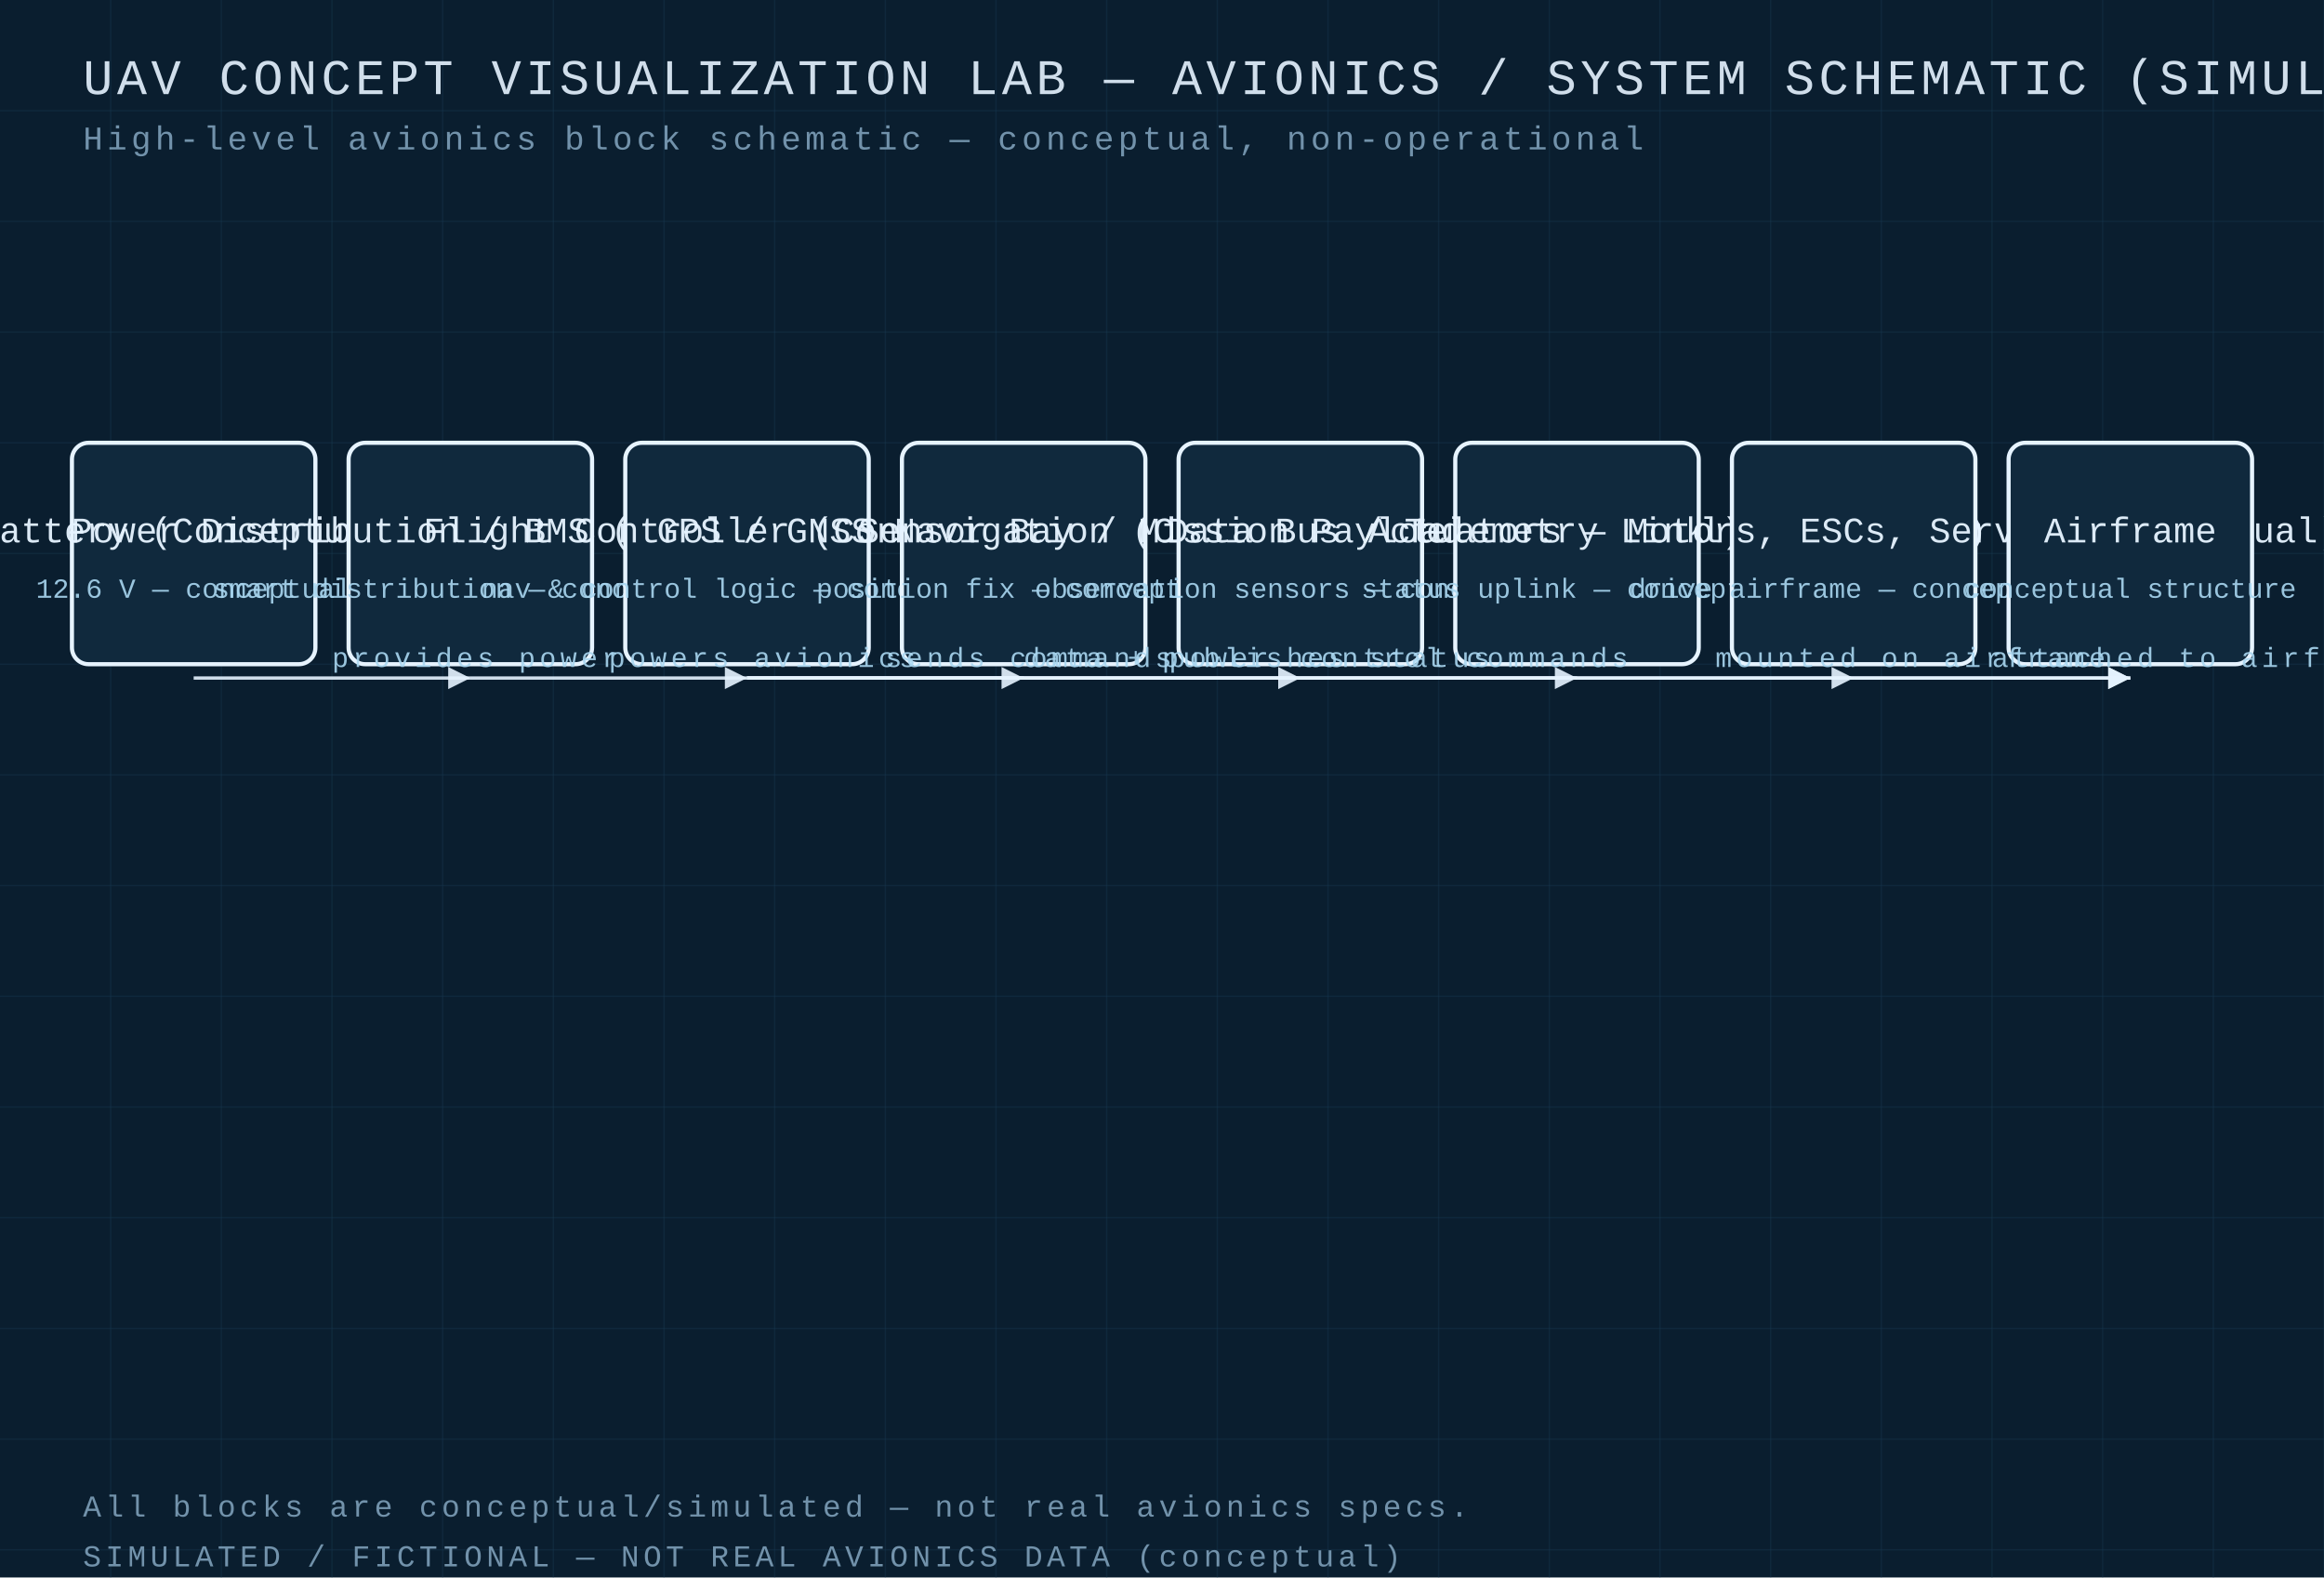
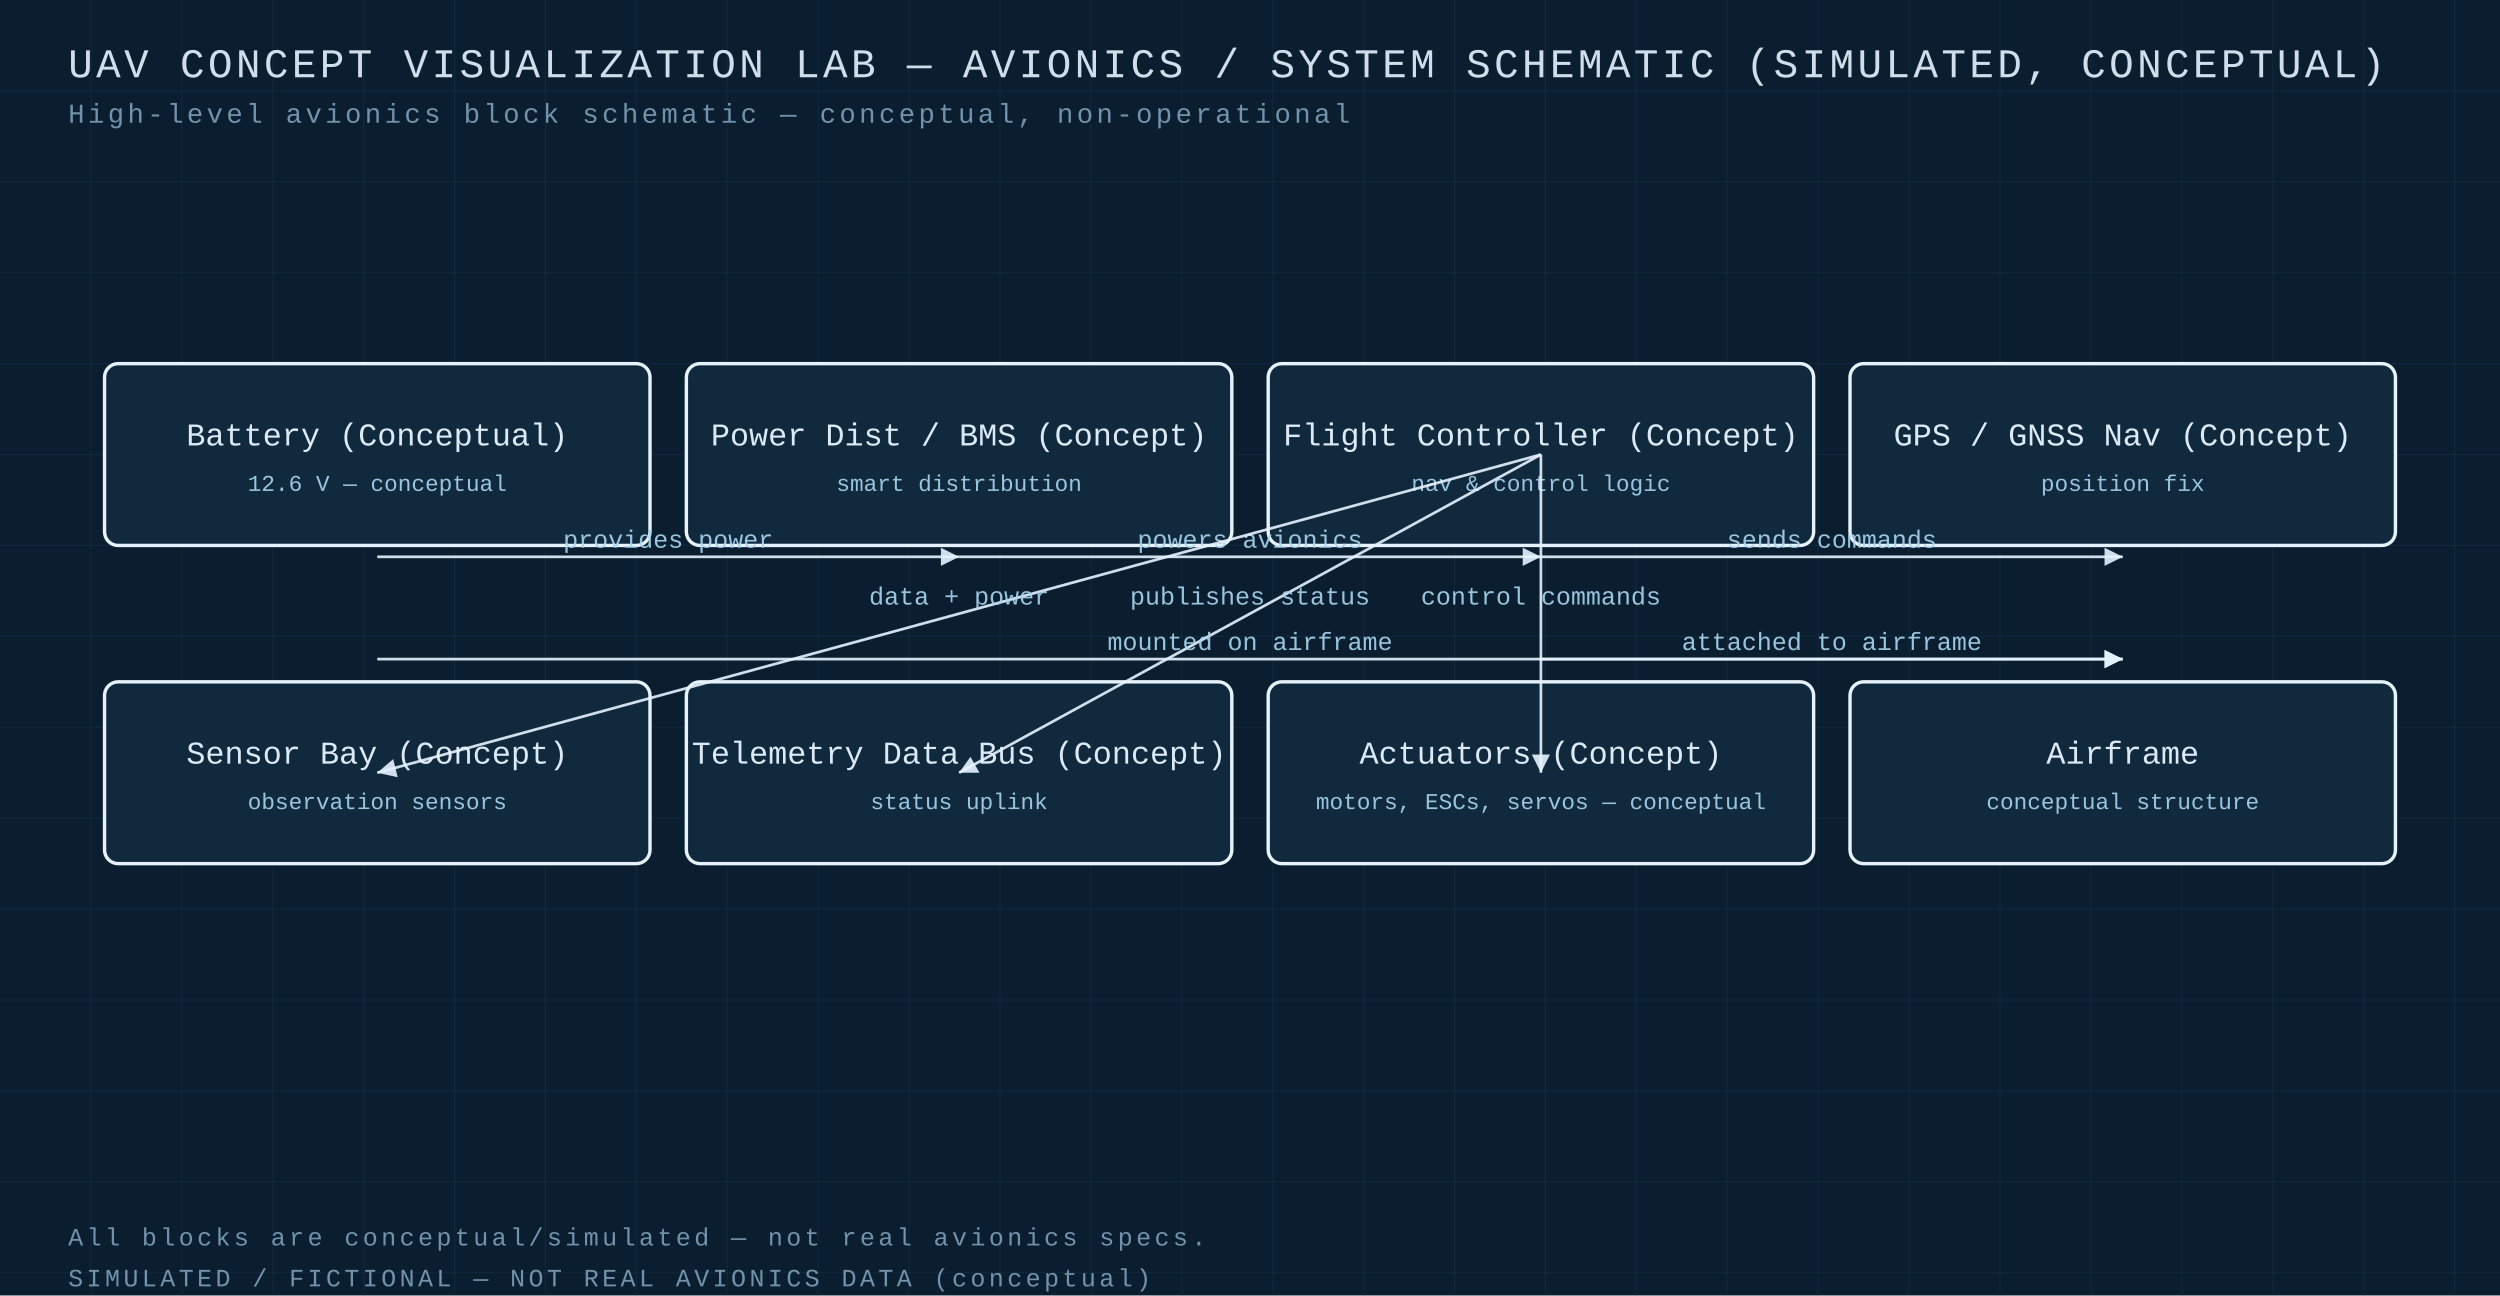
- <svg xmlns="http://www.w3.org/2000/svg" width="840" height="570" viewBox="0 0 840 570">
-   <rect width="840" height="570" fill="#0A1E2F" />
+ <svg xmlns="http://www.w3.org/2000/svg" width="1100" height="570" viewBox="0 0 1100 570">
+   <rect width="1100" height="570" fill="#0A1E2F" />
  <line x1="40" y1="0" x2="40" y2="570" stroke="#173A52" stroke-width="0.5" opacity="0.35" />
  <line x1="80" y1="0" x2="80" y2="570" stroke="#173A52" stroke-width="0.5" opacity="0.35" />
  <line x1="120" y1="0" x2="120" y2="570" stroke="#173A52" stroke-width="0.5" opacity="0.35" />
  <line x1="160" y1="0" x2="160" y2="570" stroke="#173A52" stroke-width="0.5" opacity="0.35" />
  <line x1="200" y1="0" x2="200" y2="570" stroke="#173A52" stroke-width="0.5" opacity="0.35" />
  <line x1="240" y1="0" x2="240" y2="570" stroke="#173A52" stroke-width="0.5" opacity="0.35" />
  <line x1="280" y1="0" x2="280" y2="570" stroke="#173A52" stroke-width="0.5" opacity="0.35" />
  <line x1="320" y1="0" x2="320" y2="570" stroke="#173A52" stroke-width="0.5" opacity="0.35" />
  <line x1="360" y1="0" x2="360" y2="570" stroke="#173A52" stroke-width="0.5" opacity="0.35" />
  <line x1="400" y1="0" x2="400" y2="570" stroke="#173A52" stroke-width="0.5" opacity="0.35" />
  <line x1="440" y1="0" x2="440" y2="570" stroke="#173A52" stroke-width="0.5" opacity="0.35" />
  <line x1="480" y1="0" x2="480" y2="570" stroke="#173A52" stroke-width="0.5" opacity="0.35" />
  <line x1="520" y1="0" x2="520" y2="570" stroke="#173A52" stroke-width="0.5" opacity="0.35" />
  <line x1="560" y1="0" x2="560" y2="570" stroke="#173A52" stroke-width="0.5" opacity="0.35" />
  <line x1="600" y1="0" x2="600" y2="570" stroke="#173A52" stroke-width="0.5" opacity="0.35" />
  <line x1="640" y1="0" x2="640" y2="570" stroke="#173A52" stroke-width="0.5" opacity="0.35" />
  <line x1="680" y1="0" x2="680" y2="570" stroke="#173A52" stroke-width="0.5" opacity="0.35" />
  <line x1="720" y1="0" x2="720" y2="570" stroke="#173A52" stroke-width="0.5" opacity="0.35" />
  <line x1="760" y1="0" x2="760" y2="570" stroke="#173A52" stroke-width="0.5" opacity="0.35" />
  <line x1="800" y1="0" x2="800" y2="570" stroke="#173A52" stroke-width="0.5" opacity="0.35" />
  <line x1="840" y1="0" x2="840" y2="570" stroke="#173A52" stroke-width="0.5" opacity="0.35" />
-   <line x1="0" y1="40" x2="840" y2="40" stroke="#173A52" stroke-width="0.5" opacity="0.35" />
-   <line x1="0" y1="80" x2="840" y2="80" stroke="#173A52" stroke-width="0.5" opacity="0.35" />
-   <line x1="0" y1="120" x2="840" y2="120" stroke="#173A52" stroke-width="0.5" opacity="0.35" />
-   <line x1="0" y1="160" x2="840" y2="160" stroke="#173A52" stroke-width="0.5" opacity="0.35" />
-   <line x1="0" y1="200" x2="840" y2="200" stroke="#173A52" stroke-width="0.5" opacity="0.35" />
-   <line x1="0" y1="240" x2="840" y2="240" stroke="#173A52" stroke-width="0.5" opacity="0.35" />
-   <line x1="0" y1="280" x2="840" y2="280" stroke="#173A52" stroke-width="0.5" opacity="0.35" />
-   <line x1="0" y1="320" x2="840" y2="320" stroke="#173A52" stroke-width="0.5" opacity="0.35" />
-   <line x1="0" y1="360" x2="840" y2="360" stroke="#173A52" stroke-width="0.5" opacity="0.35" />
-   <line x1="0" y1="400" x2="840" y2="400" stroke="#173A52" stroke-width="0.5" opacity="0.35" />
-   <line x1="0" y1="440" x2="840" y2="440" stroke="#173A52" stroke-width="0.5" opacity="0.35" />
-   <line x1="0" y1="480" x2="840" y2="480" stroke="#173A52" stroke-width="0.5" opacity="0.35" />
-   <line x1="0" y1="520" x2="840" y2="520" stroke="#173A52" stroke-width="0.5" opacity="0.35" />
-   <line x1="0" y1="560" x2="840" y2="560" stroke="#173A52" stroke-width="0.5" opacity="0.35" />
+   <line x1="880" y1="0" x2="880" y2="570" stroke="#173A52" stroke-width="0.5" opacity="0.35" />
+   <line x1="920" y1="0" x2="920" y2="570" stroke="#173A52" stroke-width="0.5" opacity="0.35" />
+   <line x1="960" y1="0" x2="960" y2="570" stroke="#173A52" stroke-width="0.5" opacity="0.35" />
+   <line x1="1000" y1="0" x2="1000" y2="570" stroke="#173A52" stroke-width="0.5" opacity="0.35" />
+   <line x1="1040" y1="0" x2="1040" y2="570" stroke="#173A52" stroke-width="0.5" opacity="0.35" />
+   <line x1="1080" y1="0" x2="1080" y2="570" stroke="#173A52" stroke-width="0.5" opacity="0.35" />
+   <line x1="0" y1="40" x2="1100" y2="40" stroke="#173A52" stroke-width="0.5" opacity="0.35" />
+   <line x1="0" y1="80" x2="1100" y2="80" stroke="#173A52" stroke-width="0.5" opacity="0.35" />
+   <line x1="0" y1="120" x2="1100" y2="120" stroke="#173A52" stroke-width="0.5" opacity="0.35" />
+   <line x1="0" y1="160" x2="1100" y2="160" stroke="#173A52" stroke-width="0.5" opacity="0.35" />
+   <line x1="0" y1="200" x2="1100" y2="200" stroke="#173A52" stroke-width="0.5" opacity="0.35" />
+   <line x1="0" y1="240" x2="1100" y2="240" stroke="#173A52" stroke-width="0.5" opacity="0.35" />
+   <line x1="0" y1="280" x2="1100" y2="280" stroke="#173A52" stroke-width="0.5" opacity="0.35" />
+   <line x1="0" y1="320" x2="1100" y2="320" stroke="#173A52" stroke-width="0.5" opacity="0.35" />
+   <line x1="0" y1="360" x2="1100" y2="360" stroke="#173A52" stroke-width="0.5" opacity="0.35" />
+   <line x1="0" y1="400" x2="1100" y2="400" stroke="#173A52" stroke-width="0.5" opacity="0.35" />
+   <line x1="0" y1="440" x2="1100" y2="440" stroke="#173A52" stroke-width="0.5" opacity="0.35" />
+   <line x1="0" y1="480" x2="1100" y2="480" stroke="#173A52" stroke-width="0.5" opacity="0.35" />
+   <line x1="0" y1="520" x2="1100" y2="520" stroke="#173A52" stroke-width="0.5" opacity="0.35" />
+   <line x1="0" y1="560" x2="1100" y2="560" stroke="#173A52" stroke-width="0.5" opacity="0.35" />
  <text x="30" y="34" font-family="Consolas, 'Courier New', monospace" font-size="18" fill="#E6F3FF" opacity="0.9" letter-spacing="1.5">UAV CONCEPT VISUALIZATION LAB — AVIONICS / SYSTEM SCHEMATIC (SIMULATED, CONCEPTUAL)</text>
  <text x="30" y="54" font-family="Consolas, 'Courier New', monospace" font-size="12" fill="#7D9FB8" opacity="0.9" letter-spacing="1.5">High-level avionics block schematic — conceptual, non-operational</text>
-   <rect x="26" y="160" width="88" height="80" rx="6" stroke="#E6F3FF" stroke-width="1.5" fill="#10293D" />
-   <text x="70.0" y="196.0" text-anchor="middle" font-family="Consolas, 'Courier New', monospace" font-size="13" fill="#E6F3FF" opacity="0.95">Battery (Conceptual)</text>
-   <text x="70.0" y="216.0" text-anchor="middle" font-family="Consolas, 'Courier New', monospace" font-size="10" fill="#A8D6F0" opacity="0.9">12.6 V — conceptual</text>
-   <rect x="126" y="160" width="88" height="80" rx="6" stroke="#E6F3FF" stroke-width="1.5" fill="#10293D" />
-   <text x="170.0" y="196.0" text-anchor="middle" font-family="Consolas, 'Courier New', monospace" font-size="13" fill="#E6F3FF" opacity="0.95">Power Distribution / BMS (Conceptual)</text>
-   <text x="170.0" y="216.0" text-anchor="middle" font-family="Consolas, 'Courier New', monospace" font-size="10" fill="#A8D6F0" opacity="0.9">smart distribution — conceptual</text>
-   <rect x="226" y="160" width="88" height="80" rx="6" stroke="#E6F3FF" stroke-width="1.5" fill="#10293D" />
-   <text x="270.0" y="196.0" text-anchor="middle" font-family="Consolas, 'Courier New', monospace" font-size="13" fill="#E6F3FF" opacity="0.95">Flight Controller (Conceptual)</text>
-   <text x="270.0" y="216.0" text-anchor="middle" font-family="Consolas, 'Courier New', monospace" font-size="10" fill="#A8D6F0" opacity="0.9">nav &amp; control logic — conceptual</text>
-   <rect x="326" y="160" width="88" height="80" rx="6" stroke="#E6F3FF" stroke-width="1.5" fill="#10293D" />
-   <text x="370.0" y="196.0" text-anchor="middle" font-family="Consolas, 'Courier New', monospace" font-size="13" fill="#E6F3FF" opacity="0.95">GPS / GNSS Navigation (Conceptual)</text>
-   <text x="370.0" y="216.0" text-anchor="middle" font-family="Consolas, 'Courier New', monospace" font-size="10" fill="#A8D6F0" opacity="0.9">position fix — conceptual</text>
-   <rect x="426" y="160" width="88" height="80" rx="6" stroke="#E6F3FF" stroke-width="1.5" fill="#10293D" />
-   <text x="470.0" y="196.0" text-anchor="middle" font-family="Consolas, 'Courier New', monospace" font-size="13" fill="#E6F3FF" opacity="0.95">Sensor Bay / Mission Payload (Conceptual)</text>
-   <text x="470.0" y="216.0" text-anchor="middle" font-family="Consolas, 'Courier New', monospace" font-size="10" fill="#A8D6F0" opacity="0.9">observation sensors — conceptual</text>
-   <rect x="526" y="160" width="88" height="80" rx="6" stroke="#E6F3FF" stroke-width="1.5" fill="#10293D" />
-   <text x="570.0" y="196.0" text-anchor="middle" font-family="Consolas, 'Courier New', monospace" font-size="13" fill="#E6F3FF" opacity="0.95">Data Bus / Telemetry Link (Conceptual)</text>
-   <text x="570.0" y="216.0" text-anchor="middle" font-family="Consolas, 'Courier New', monospace" font-size="10" fill="#A8D6F0" opacity="0.9">status uplink — conceptual</text>
-   <rect x="626" y="160" width="88" height="80" rx="6" stroke="#E6F3FF" stroke-width="1.5" fill="#10293D" />
-   <text x="670.0" y="196.0" text-anchor="middle" font-family="Consolas, 'Courier New', monospace" font-size="13" fill="#E6F3FF" opacity="0.95">Actuators — Motors, ESCs, Servos (Conceptual)</text>
-   <text x="670.0" y="216.0" text-anchor="middle" font-family="Consolas, 'Courier New', monospace" font-size="10" fill="#A8D6F0" opacity="0.9">drive airframe — conceptual</text>
-   <rect x="726" y="160" width="88" height="80" rx="6" stroke="#E6F3FF" stroke-width="1.5" fill="#10293D" />
-   <text x="770.0" y="196.0" text-anchor="middle" font-family="Consolas, 'Courier New', monospace" font-size="13" fill="#E6F3FF" opacity="0.95">Airframe</text>
-   <text x="770.0" y="216.0" text-anchor="middle" font-family="Consolas, 'Courier New', monospace" font-size="10" fill="#A8D6F0" opacity="0.9">conceptual structure</text>
-   <line x1="70" y1="245" x2="170" y2="245" stroke="#E6F3FF" stroke-width="1.2" opacity="0.9" />
-   <polygon points="170,245 162,241 162,249" fill="#E6F3FF" opacity="0.9" />
-   <text x="120.0" y="241.0" font-family="Consolas, 'Courier New', monospace" font-size="10" fill="#A8D6F0" opacity="0.9" letter-spacing="1.5">provides power</text>
-   <line x1="170" y1="245" x2="270" y2="245" stroke="#E6F3FF" stroke-width="1.2" opacity="0.9" />
-   <polygon points="270,245 262,241 262,249" fill="#E6F3FF" opacity="0.9" />
-   <text x="220.0" y="241.0" font-family="Consolas, 'Courier New', monospace" font-size="10" fill="#A8D6F0" opacity="0.9" letter-spacing="1.5">powers avionics</text>
-   <line x1="270" y1="245" x2="370" y2="245" stroke="#E6F3FF" stroke-width="1.2" opacity="0.9" />
-   <polygon points="370,245 362,241 362,249" fill="#E6F3FF" opacity="0.9" />
-   <text x="320.0" y="241.0" font-family="Consolas, 'Courier New', monospace" font-size="10" fill="#A8D6F0" opacity="0.9" letter-spacing="1.5">sends commands</text>
-   <line x1="270" y1="245" x2="470" y2="245" stroke="#E6F3FF" stroke-width="1.2" opacity="0.9" />
-   <polygon points="470,245 462,241 462,249" fill="#E6F3FF" opacity="0.9" />
-   <text x="370.0" y="241.0" font-family="Consolas, 'Courier New', monospace" font-size="10" fill="#A8D6F0" opacity="0.9" letter-spacing="1.5">data + power</text>
-   <line x1="270" y1="245" x2="570" y2="245" stroke="#E6F3FF" stroke-width="1.2" opacity="0.9" />
-   <polygon points="570,245 562,241 562,249" fill="#E6F3FF" opacity="0.9" />
-   <text x="420.0" y="241.0" font-family="Consolas, 'Courier New', monospace" font-size="10" fill="#A8D6F0" opacity="0.9" letter-spacing="1.5">publishes status</text>
-   <line x1="270" y1="245" x2="670" y2="245" stroke="#E6F3FF" stroke-width="1.2" opacity="0.9" />
-   <polygon points="670,245 662,241 662,249" fill="#E6F3FF" opacity="0.9" />
-   <text x="470.0" y="241.0" font-family="Consolas, 'Courier New', monospace" font-size="10" fill="#A8D6F0" opacity="0.9" letter-spacing="1.5">control commands</text>
-   <line x1="670" y1="245" x2="770" y2="245" stroke="#E6F3FF" stroke-width="1.2" opacity="0.9" />
-   <polygon points="770,245 762,241 762,249" fill="#E6F3FF" opacity="0.9" />
-   <text x="720.0" y="241.0" font-family="Consolas, 'Courier New', monospace" font-size="10" fill="#A8D6F0" opacity="0.9" letter-spacing="1.5">attached to airframe</text>
-   <line x1="470" y1="245" x2="770" y2="245" stroke="#E6F3FF" stroke-width="1.2" opacity="0.9" />
-   <polygon points="770,245 762,241 762,249" fill="#E6F3FF" opacity="0.9" />
-   <text x="620.0" y="241.0" font-family="Consolas, 'Courier New', monospace" font-size="10" fill="#A8D6F0" opacity="0.9" letter-spacing="1.5">mounted on airframe</text>
+   <rect x="46" y="160" width="240" height="80" rx="6" stroke="#E6F3FF" stroke-width="1.5" fill="#10293D" />
+   <text x="166.0" y="196.0" text-anchor="middle" font-family="Consolas, 'Courier New', monospace" font-size="14" fill="#E6F3FF" opacity="0.95">Battery (Conceptual)</text>
+   <text x="166.0" y="216.0" text-anchor="middle" font-family="Consolas, 'Courier New', monospace" font-size="10" fill="#A8D6F0" opacity="0.9">12.6 V — conceptual</text>
+   <rect x="302" y="160" width="240" height="80" rx="6" stroke="#E6F3FF" stroke-width="1.5" fill="#10293D" />
+   <text x="422.0" y="196.0" text-anchor="middle" font-family="Consolas, 'Courier New', monospace" font-size="14" fill="#E6F3FF" opacity="0.95">Power Dist / BMS (Concept)</text>
+   <text x="422.0" y="216.0" text-anchor="middle" font-family="Consolas, 'Courier New', monospace" font-size="10" fill="#A8D6F0" opacity="0.9">smart distribution</text>
+   <rect x="558" y="160" width="240" height="80" rx="6" stroke="#E6F3FF" stroke-width="1.5" fill="#10293D" />
+   <text x="678.0" y="196.0" text-anchor="middle" font-family="Consolas, 'Courier New', monospace" font-size="14" fill="#E6F3FF" opacity="0.95">Flight Controller (Concept)</text>
+   <text x="678.0" y="216.0" text-anchor="middle" font-family="Consolas, 'Courier New', monospace" font-size="10" fill="#A8D6F0" opacity="0.9">nav &amp; control logic</text>
+   <rect x="814" y="160" width="240" height="80" rx="6" stroke="#E6F3FF" stroke-width="1.5" fill="#10293D" />
+   <text x="934.0" y="196.0" text-anchor="middle" font-family="Consolas, 'Courier New', monospace" font-size="14" fill="#E6F3FF" opacity="0.95">GPS / GNSS Nav (Concept)</text>
+   <text x="934.0" y="216.0" text-anchor="middle" font-family="Consolas, 'Courier New', monospace" font-size="10" fill="#A8D6F0" opacity="0.9">position fix</text>
+   <rect x="46" y="300" width="240" height="80" rx="6" stroke="#E6F3FF" stroke-width="1.5" fill="#10293D" />
+   <text x="166.0" y="336.0" text-anchor="middle" font-family="Consolas, 'Courier New', monospace" font-size="14" fill="#E6F3FF" opacity="0.95">Sensor Bay (Concept)</text>
+   <text x="166.0" y="356.0" text-anchor="middle" font-family="Consolas, 'Courier New', monospace" font-size="10" fill="#A8D6F0" opacity="0.9">observation sensors</text>
+   <rect x="302" y="300" width="240" height="80" rx="6" stroke="#E6F3FF" stroke-width="1.5" fill="#10293D" />
+   <text x="422.0" y="336.0" text-anchor="middle" font-family="Consolas, 'Courier New', monospace" font-size="14" fill="#E6F3FF" opacity="0.95">Telemetry Data Bus (Concept)</text>
+   <text x="422.0" y="356.0" text-anchor="middle" font-family="Consolas, 'Courier New', monospace" font-size="10" fill="#A8D6F0" opacity="0.9">status uplink</text>
+   <rect x="558" y="300" width="240" height="80" rx="6" stroke="#E6F3FF" stroke-width="1.5" fill="#10293D" />
+   <text x="678.0" y="336.0" text-anchor="middle" font-family="Consolas, 'Courier New', monospace" font-size="14" fill="#E6F3FF" opacity="0.95">Actuators (Concept)</text>
+   <text x="678.0" y="356.0" text-anchor="middle" font-family="Consolas, 'Courier New', monospace" font-size="10" fill="#A8D6F0" opacity="0.9">motors, ESCs, servos — conceptual</text>
+   <rect x="814" y="300" width="240" height="80" rx="6" stroke="#E6F3FF" stroke-width="1.5" fill="#10293D" />
+   <text x="934.0" y="336.0" text-anchor="middle" font-family="Consolas, 'Courier New', monospace" font-size="14" fill="#E6F3FF" opacity="0.95">Airframe</text>
+   <text x="934.0" y="356.0" text-anchor="middle" font-family="Consolas, 'Courier New', monospace" font-size="10" fill="#A8D6F0" opacity="0.9">conceptual structure</text>
+   <line x1="166.0" y1="245" x2="422.0" y2="245" stroke="#E6F3FF" stroke-width="1.2" opacity="0.9" />
+   <polygon points="422.0,245 414,249 414,241" fill="#E6F3FF" opacity="0.9" />
+   <text x="294" y="241" text-anchor="middle" font-family="Consolas, 'Courier New', monospace" font-size="11" fill="#A8D6F0" opacity="0.9">provides power</text>
+   <line x1="422.0" y1="245" x2="678.0" y2="245" stroke="#E6F3FF" stroke-width="1.2" opacity="0.9" />
+   <polygon points="678.0,245 670,249 670,241" fill="#E6F3FF" opacity="0.9" />
+   <text x="550" y="241" text-anchor="middle" font-family="Consolas, 'Courier New', monospace" font-size="11" fill="#A8D6F0" opacity="0.9">powers avionics</text>
+   <line x1="678.0" y1="245" x2="934.0" y2="245" stroke="#E6F3FF" stroke-width="1.2" opacity="0.9" />
+   <polygon points="934.0,245 926,249 926,241" fill="#E6F3FF" opacity="0.9" />
+   <text x="806" y="241" text-anchor="middle" font-family="Consolas, 'Courier New', monospace" font-size="11" fill="#A8D6F0" opacity="0.9">sends commands</text>
+   <line x1="678.0" y1="200" x2="166.0" y2="340" stroke="#E6F3FF" stroke-width="1.2" opacity="0.9" />
+   <polygon points="166.0,340 173,334 175,342" fill="#E6F3FF" opacity="0.9" />
+   <text x="422" y="266" text-anchor="middle" font-family="Consolas, 'Courier New', monospace" font-size="11" fill="#A8D6F0" opacity="0.9">data + power</text>
+   <line x1="678.0" y1="200" x2="422.0" y2="340" stroke="#E6F3FF" stroke-width="1.2" opacity="0.9" />
+   <polygon points="422.0,340 427,333 431,340" fill="#E6F3FF" opacity="0.9" />
+   <text x="550" y="266" text-anchor="middle" font-family="Consolas, 'Courier New', monospace" font-size="11" fill="#A8D6F0" opacity="0.9">publishes status</text>
+   <line x1="678.0" y1="200" x2="678.0" y2="340" stroke="#E6F3FF" stroke-width="1.2" opacity="0.9" />
+   <polygon points="678.0,340 674,332 682,332" fill="#E6F3FF" opacity="0.9" />
+   <text x="678" y="266" text-anchor="middle" font-family="Consolas, 'Courier New', monospace" font-size="11" fill="#A8D6F0" opacity="0.9">control commands</text>
+   <line x1="166.0" y1="290" x2="934.0" y2="290" stroke="#E6F3FF" stroke-width="1.2" opacity="0.9" />
+   <polygon points="934.0,290 926,294 926,286" fill="#E6F3FF" opacity="0.9" />
+   <text x="550" y="286" text-anchor="middle" font-family="Consolas, 'Courier New', monospace" font-size="11" fill="#A8D6F0" opacity="0.9">mounted on airframe</text>
+   <line x1="678.0" y1="290" x2="934.0" y2="290" stroke="#E6F3FF" stroke-width="1.2" opacity="0.9" />
+   <polygon points="934.0,290 926,294 926,286" fill="#E6F3FF" opacity="0.9" />
+   <text x="806" y="286" text-anchor="middle" font-family="Consolas, 'Courier New', monospace" font-size="11" fill="#A8D6F0" opacity="0.9">attached to airframe</text>
  <text x="30" y="548" font-family="Consolas, 'Courier New', monospace" font-size="11" fill="#7D9FB8" opacity="0.9" letter-spacing="1.5">All blocks are conceptual/simulated — not real avionics specs.</text>
  <text x="30" y="566" font-family="Consolas, 'Courier New', monospace" font-size="11" fill="#7D9FB8" opacity="0.9" letter-spacing="1.5">SIMULATED / FICTIONAL — NOT REAL AVIONICS DATA (conceptual)</text>
</svg>
